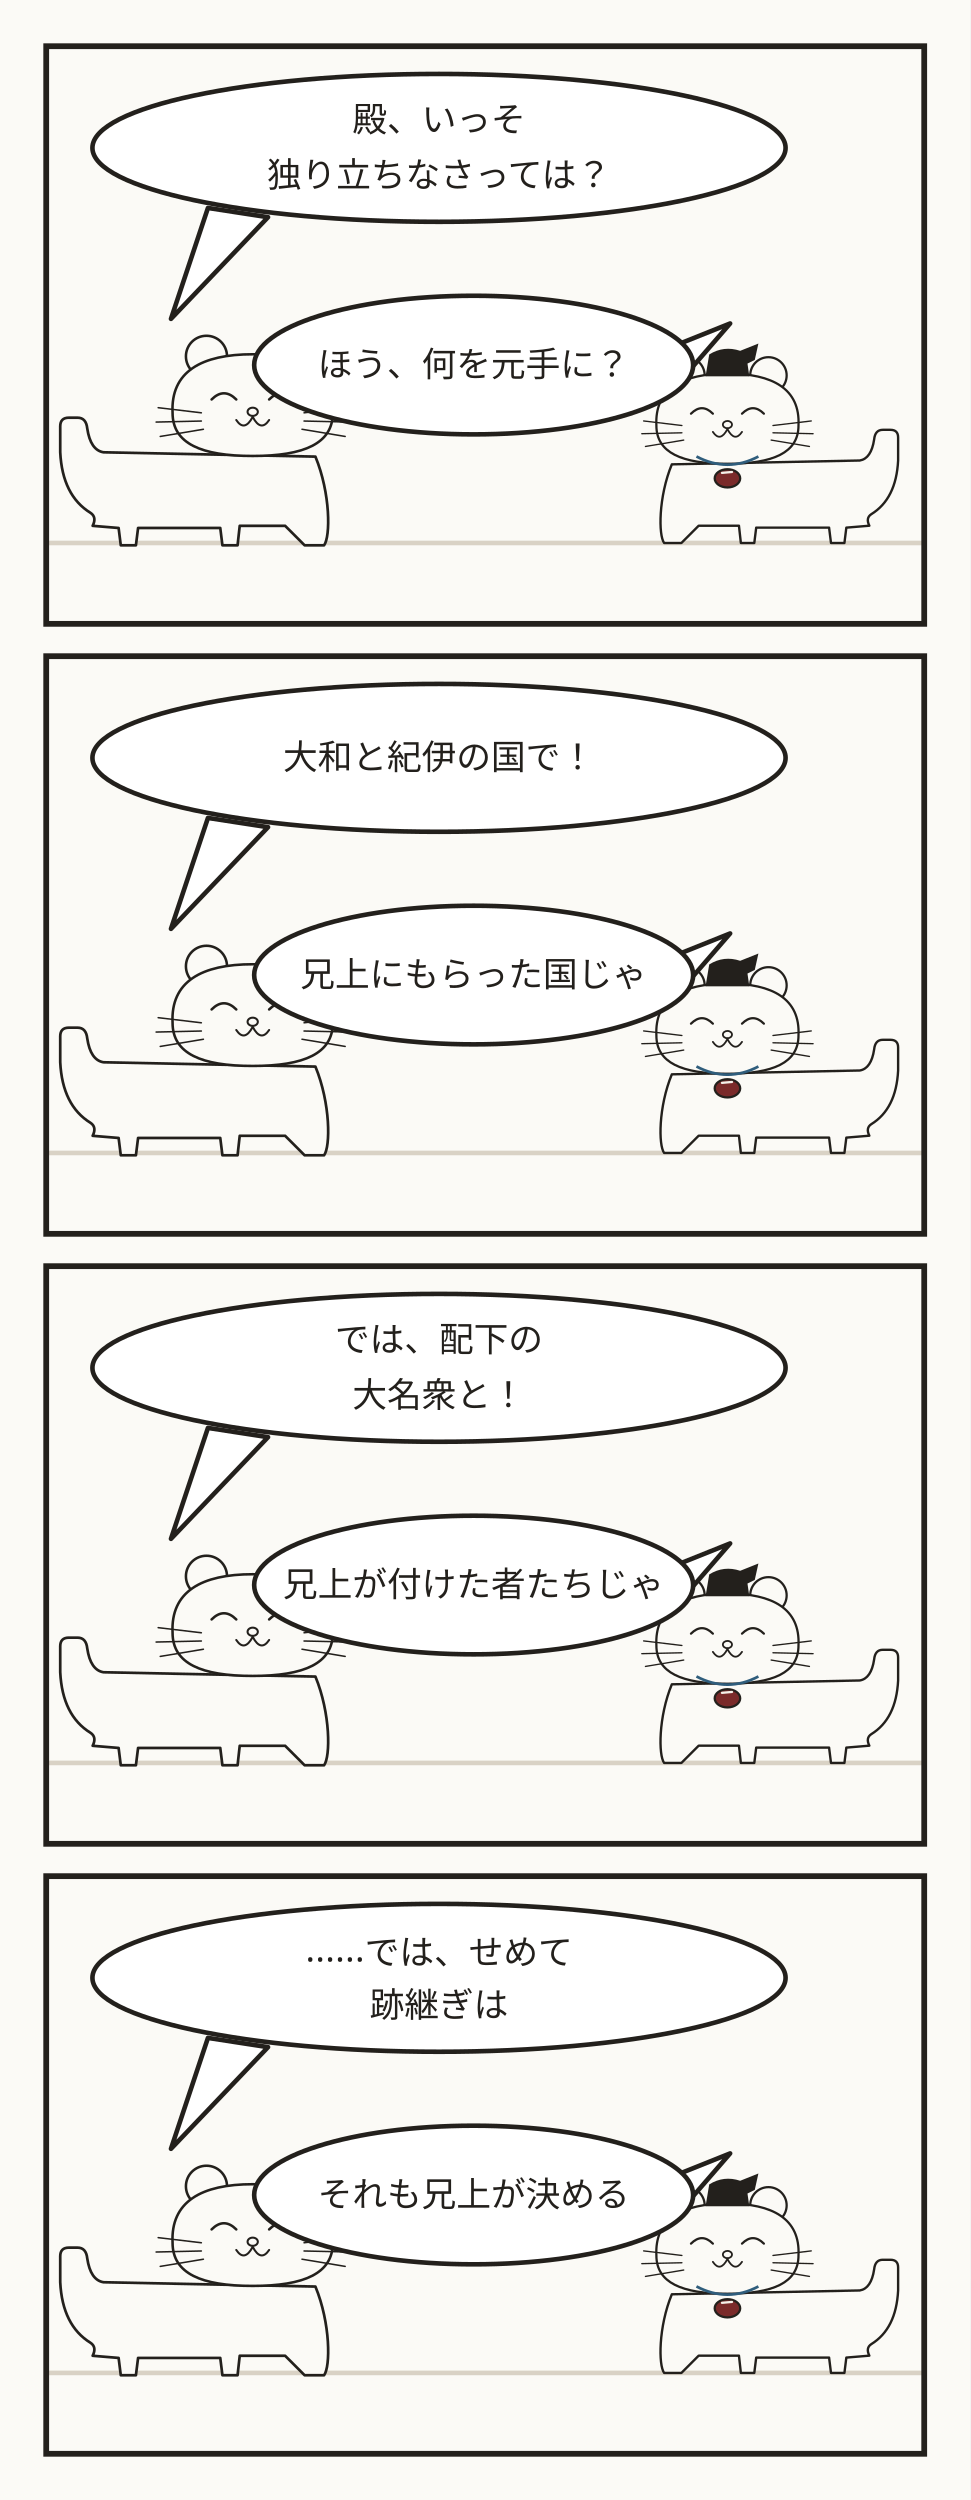
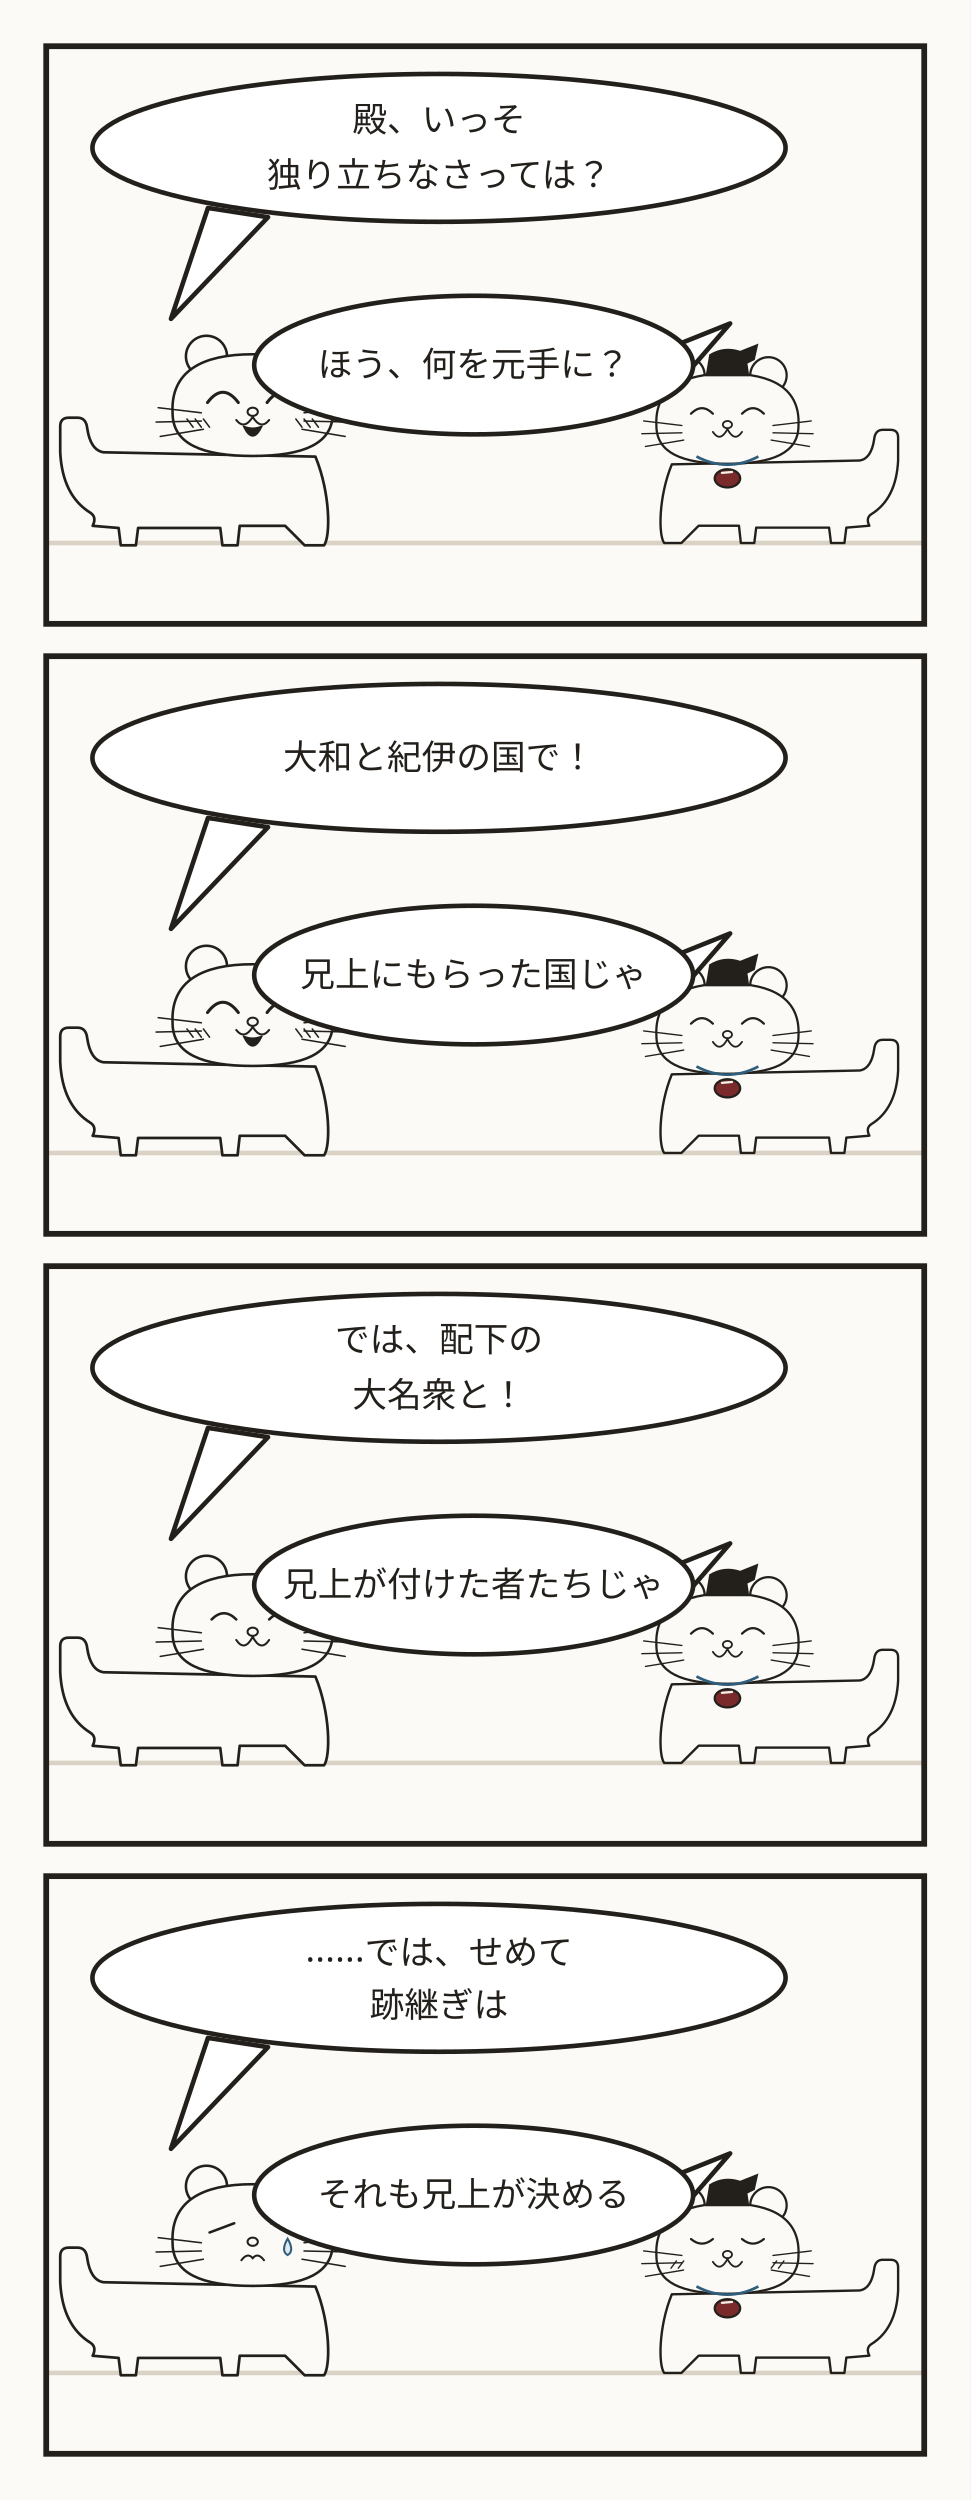
- <svg xmlns="http://www.w3.org/2000/svg" viewBox="0 0 420 1082" role="img" aria-label="四コマ漫画（創作）。一、家臣が「殿、いっそ独り立ちなさっては？」と言い、秀長が「ほう、何を元手に？」。二、家臣「大和と紀伊の国で！」、秀長「兄上にもらった国じゃ」。三、家臣「では、配下の大名衆と！」、秀長「兄上が付けた者たちじゃ」。四、家臣「……では、せめて跡継ぎは」、秀長「それも兄上が決める」。人物はみな服を着ない四つ足の猫のキャラ（ぱぱねこ）で描き。秀長は折烏帽子と首の小豆で見分ける">
+ <svg xmlns="http://www.w3.org/2000/svg" viewBox="0 0 420 1082" role="img" aria-label="四コマ漫画（創作）。一、家臣が「殿、いっそ独り立ちなさっては？」と言い、秀長が「ほう、何を元手に？」。二、家臣「大和と紀伊の国で！」、秀長「兄上にもらった国じゃ」。三、家臣「では、配下の大名衆と！」、秀長「兄上が付けた者たちじゃ」。四、家臣「……では、せめて跡継ぎは」、秀長「それも兄上が決める」。家臣ははじめ喜んだ顔で、最後は涙の顔。秀長は最後に澄ました顔。人物はみな服を着ない四つ足の猫のキャラ（ぱぱねこ）で描き。秀長は折烏帽子と首の小豆で見分ける">
  <defs>
+     <g id="pn-ex-cover">
+       <path d="M-47,-24 H47 V40 H-47 Z" fill="#fbfaf6" stroke="none" />
+       <ellipse cx="0" cy="9" rx="5" ry="4" fill="none" stroke="#23201c" stroke-width="2" />
+     </g>
+     <g id="pn-ex-ki" fill="none" stroke="#23201c" stroke-linecap="round" stroke-linejoin="round">
+       <use href="#pn-ex-cover" />
+       <path d="M-44,0 Q-29,-20 -14,0 M14,0 Q29,-20 44,0" stroke-width="3" />
+       <path d="M-16,17 Q-8,27 0,14 Q8,27 16,17" stroke-width="2" />
+       <path d="M-9,23 Q0,42 9,23 Q0,27 -9,23 Z" fill="#23201c" stroke-width="1.5" />
+       <path d="M-64,24 l6,-8 M-56,24 l6,-8 M-48,24 l6,-8 M42,24 l6,-8 M50,24 l6,-8 M58,24 l6,-8" stroke-width="1.5" />
+     </g>
+     <g id="pn-ex-do" fill="none" stroke="#23201c" stroke-linecap="round">
+       <use href="#pn-ex-cover" />
+       <path d="M-42,-12 L-17,-2 M17,-2 L42,-12" stroke-width="3" />
+       <path d="M-16,28 Q-8,15 0,27 Q8,15 16,28" stroke-width="2" />
+     </g>
+     <g id="pn-ex-ai" fill="none" stroke="#23201c" stroke-linecap="round">
+       <use href="#pn-ex-cover" />
+       <path d="M-42,0 L-18,-9 M18,-9 L42,0" stroke-width="2.5" />
+       <path d="M-11,27 Q-5,19 0,25 Q5,19 11,27" stroke-width="2" />
+     </g>
+     <g id="pn-ex-ikari">
+       <path d="M70,-50 q8,0 8,-8 M86,-58 q0,8 8,8 M94,-34 q-8,0 -8,8 M78,-26 q0,-8 -8,-8" fill="none" stroke="#9b2d20" stroke-width="3.5" stroke-linecap="round" />
+     </g>
+     <g id="pn-ex-namida">
+       <path d="M-34,6 Q-41,18 -34,22 Q-27,18 -34,6 Z" fill="#dfe9f0" stroke="#2f5d7c" stroke-width="2" />
+     </g>
+     <g id="pn-ex-raku" fill="none" stroke="#23201c" stroke-linecap="round">
+       <use href="#pn-ex-cover" />
+       <path d="M-40,-8 Q-28,2 -16,-8 M16,-8 Q28,2 40,-8" stroke-width="2.5" />
+       <path d="M-16,17 Q-8,29 0,14 Q8,29 16,17" stroke-width="2" />
+       <path d="M-62,24 l6,-8 M-54,24 l6,-8 M48,24 l6,-8 M56,24 l6,-8" stroke-width="1.5" />
+     </g>
    <g id="pn-head">
      <circle cx="-45" cy="-45" r="20" fill="#fbfaf6" stroke="#23201c" stroke-width="2.5" />
      <circle cx="45" cy="-45" r="20" fill="#fbfaf6" stroke="#23201c" stroke-width="2.5" />
      <path d="M-78,10 C-80,-30 -50,-47 0,-47 C50,-47 80,-30 78,10 C78,40 50,52 0,52 C-50,52 -78,40 -78,10 Z" fill="#fbfaf6" stroke="#23201c" stroke-width="2.5" />
      <path d="M-40,-3 Q-28,-15 -16,-3 M16,-3 Q28,-15 40,-3" fill="none" stroke="#23201c" stroke-width="2.5" stroke-linecap="round" />
      <ellipse cx="0" cy="9" rx="5" ry="4" fill="none" stroke="#23201c" stroke-width="2" />
      <path d="M-16,17 Q-8,29 0,14 Q8,29 16,17" fill="none" stroke="#23201c" stroke-width="2" stroke-linecap="round" />
      <path d="M-50,10 L-92,5 M-50,18 L-94,19 M-48,26 L-90,33 M50,10 L92,5 M50,18 L94,19 M48,26 L90,33" stroke="#23201c" stroke-width="1.5" stroke-linecap="round" />
    </g>
    <g id="pn-base">
      <path d="M-109,-82 C-123,-48 -123,-8 -117,0 L-99,0 L-81,-18 L-39,-18 L-37,0 L-23,0 L-21,-16 L55,-16 L57,0 L71,0 L73,-16 L97,-18 Q93,-26 99,-30 Q125,-46 127,-86 L127,-110 Q127,-118 119,-118 L111,-118 Q103,-118 102,-108 Q99,-88 87,-86 Z" fill="#fbfaf6" stroke="#23201c" stroke-width="2.5" stroke-linejoin="round" />
      <use href="#pn-head" transform="translate(-51,-132) scale(0.95)" />
    </g>
  </defs>
  <rect width="420" height="1082" fill="#fbfaf6" />
  <g font-family="'Noto Serif JP','Yu Mincho','Hiragino Mincho ProN',serif" text-anchor="middle" fill="#23201c">
    <rect x="20" y="20" width="380" height="250" fill="#fbfaf6" />
    <path d="M20,235 H400" stroke="#d9d2c5" stroke-width="2" />
    <g transform="translate(85.5,236.0) scale(-0.468,0.468)">
      <use href="#pn-base" />
+       <g transform="translate(-51,-132) scale(0.95)">
+         <use href="#pn-ex-ki" />
+       </g>
    </g>
    <g transform="translate(336.0,235.0) scale(0.415,0.415)">
      <use href="#pn-base" />
      <g transform="translate(-51,-132) scale(0.95)">
        <path d="M-24,-44 L-20,-68 Q-4,-78 14,-72 L34,-80 L30,-62 L22,-58 L24,-44 Z" fill="#23201c" />
        <path d="M-34,44 Q0,62 34,44" fill="none" stroke="#2f5d7c" stroke-width="3" />
        <ellipse cx="0" cy="68" rx="14" ry="10" fill="#7a2a2a" stroke="#23201c" stroke-width="2.5" />
        <path d="M-6,62 L5,61" stroke="#f4f1ea" stroke-width="2.5" stroke-linecap="round" />
      </g>
    </g>
    <path d="M90,90 L74,138 L116,94 Z" fill="#fff" stroke="#23201c" stroke-width="2" stroke-linejoin="round" />
    <ellipse cx="190" cy="64" rx="150" ry="32" fill="#fff" stroke="#23201c" stroke-width="2" />
    <text x="190" y="57" font-size="15">殿、いっそ</text>
    <text x="190" y="81" font-size="15">独り立ちなさっては？</text>
    <path d="M286,152 L316,140 L290,170 Z" fill="#fff" stroke="#23201c" stroke-width="2" stroke-linejoin="round" />
    <ellipse cx="205" cy="158" rx="95" ry="30" fill="#fff" stroke="#23201c" stroke-width="2" />
    <text x="205" y="163" font-size="15">ほう、何を元手に？</text>
    <rect x="20" y="20" width="380" height="250" fill="none" stroke="#23201c" stroke-width="2.5" />
    <rect x="20" y="284" width="380" height="250" fill="#fbfaf6" />
    <path d="M20,499 H400" stroke="#d9d2c5" stroke-width="2" />
    <g transform="translate(85.5,500.0) scale(-0.468,0.468)">
      <use href="#pn-base" />
+       <g transform="translate(-51,-132) scale(0.95)">
+         <use href="#pn-ex-ki" />
+       </g>
    </g>
    <g transform="translate(336.0,499.0) scale(0.415,0.415)">
      <use href="#pn-base" />
      <g transform="translate(-51,-132) scale(0.95)">
        <path d="M-24,-44 L-20,-68 Q-4,-78 14,-72 L34,-80 L30,-62 L22,-58 L24,-44 Z" fill="#23201c" />
        <path d="M-34,44 Q0,62 34,44" fill="none" stroke="#2f5d7c" stroke-width="3" />
        <ellipse cx="0" cy="68" rx="14" ry="10" fill="#7a2a2a" stroke="#23201c" stroke-width="2.5" />
        <path d="M-6,62 L5,61" stroke="#f4f1ea" stroke-width="2.5" stroke-linecap="round" />
      </g>
    </g>
    <path d="M90,354 L74,402 L116,358 Z" fill="#fff" stroke="#23201c" stroke-width="2" stroke-linejoin="round" />
    <ellipse cx="190" cy="328" rx="150" ry="32" fill="#fff" stroke="#23201c" stroke-width="2" />
    <text x="190" y="333" font-size="15">大和と紀伊の国で！</text>
    <path d="M286,416 L316,404 L290,434 Z" fill="#fff" stroke="#23201c" stroke-width="2" stroke-linejoin="round" />
    <ellipse cx="205" cy="422" rx="95" ry="30" fill="#fff" stroke="#23201c" stroke-width="2" />
    <text x="205" y="427" font-size="15">兄上にもらった国じゃ</text>
    <rect x="20" y="284" width="380" height="250" fill="none" stroke="#23201c" stroke-width="2.5" />
    <rect x="20" y="548" width="380" height="250" fill="#fbfaf6" />
    <path d="M20,763 H400" stroke="#d9d2c5" stroke-width="2" />
    <g transform="translate(85.5,764.0) scale(-0.468,0.468)">
      <use href="#pn-base" />
    </g>
    <g transform="translate(336.0,763.0) scale(0.415,0.415)">
      <use href="#pn-base" />
      <g transform="translate(-51,-132) scale(0.95)">
        <path d="M-24,-44 L-20,-68 Q-4,-78 14,-72 L34,-80 L30,-62 L22,-58 L24,-44 Z" fill="#23201c" />
        <path d="M-34,44 Q0,62 34,44" fill="none" stroke="#2f5d7c" stroke-width="3" />
        <ellipse cx="0" cy="68" rx="14" ry="10" fill="#7a2a2a" stroke="#23201c" stroke-width="2.5" />
        <path d="M-6,62 L5,61" stroke="#f4f1ea" stroke-width="2.5" stroke-linecap="round" />
      </g>
    </g>
    <path d="M90,618 L74,666 L116,622 Z" fill="#fff" stroke="#23201c" stroke-width="2" stroke-linejoin="round" />
    <ellipse cx="190" cy="592" rx="150" ry="32" fill="#fff" stroke="#23201c" stroke-width="2" />
    <text x="190" y="585" font-size="15">では、配下の</text>
    <text x="190" y="609" font-size="15">大名衆と！</text>
    <path d="M286,680 L316,668 L290,698 Z" fill="#fff" stroke="#23201c" stroke-width="2" stroke-linejoin="round" />
    <ellipse cx="205" cy="686" rx="95" ry="30" fill="#fff" stroke="#23201c" stroke-width="2" />
    <text x="205" y="691" font-size="15">兄上が付けた者たちじゃ</text>
    <rect x="20" y="548" width="380" height="250" fill="none" stroke="#23201c" stroke-width="2.5" />
    <rect x="20" y="812" width="380" height="250" fill="#fbfaf6" />
    <path d="M20,1027 H400" stroke="#d9d2c5" stroke-width="2" />
    <g transform="translate(85.5,1028.0) scale(-0.468,0.468)">
      <use href="#pn-base" />
+       <g transform="translate(-51,-132) scale(0.95)">
+         <use href="#pn-ex-ai" />
+         <use href="#pn-ex-namida" />
+       </g>
    </g>
    <g transform="translate(336.0,1027.0) scale(0.415,0.415)">
      <use href="#pn-base" />
      <g transform="translate(-51,-132) scale(0.95)">
+         <use href="#pn-ex-raku" />
        <path d="M-24,-44 L-20,-68 Q-4,-78 14,-72 L34,-80 L30,-62 L22,-58 L24,-44 Z" fill="#23201c" />
        <path d="M-34,44 Q0,62 34,44" fill="none" stroke="#2f5d7c" stroke-width="3" />
        <ellipse cx="0" cy="68" rx="14" ry="10" fill="#7a2a2a" stroke="#23201c" stroke-width="2.5" />
        <path d="M-6,62 L5,61" stroke="#f4f1ea" stroke-width="2.5" stroke-linecap="round" />
      </g>
    </g>
    <path d="M90,882 L74,930 L116,886 Z" fill="#fff" stroke="#23201c" stroke-width="2" stroke-linejoin="round" />
    <ellipse cx="190" cy="856" rx="150" ry="32" fill="#fff" stroke="#23201c" stroke-width="2" />
    <text x="190" y="849" font-size="15">……では、せめて</text>
    <text x="190" y="873" font-size="15">跡継ぎは</text>
    <path d="M286,944 L316,932 L290,962 Z" fill="#fff" stroke="#23201c" stroke-width="2" stroke-linejoin="round" />
    <ellipse cx="205" cy="950" rx="95" ry="30" fill="#fff" stroke="#23201c" stroke-width="2" />
    <text x="205" y="955" font-size="15">それも兄上が決める</text>
    <rect x="20" y="812" width="380" height="250" fill="none" stroke="#23201c" stroke-width="2.5" />
  </g>
</svg>
